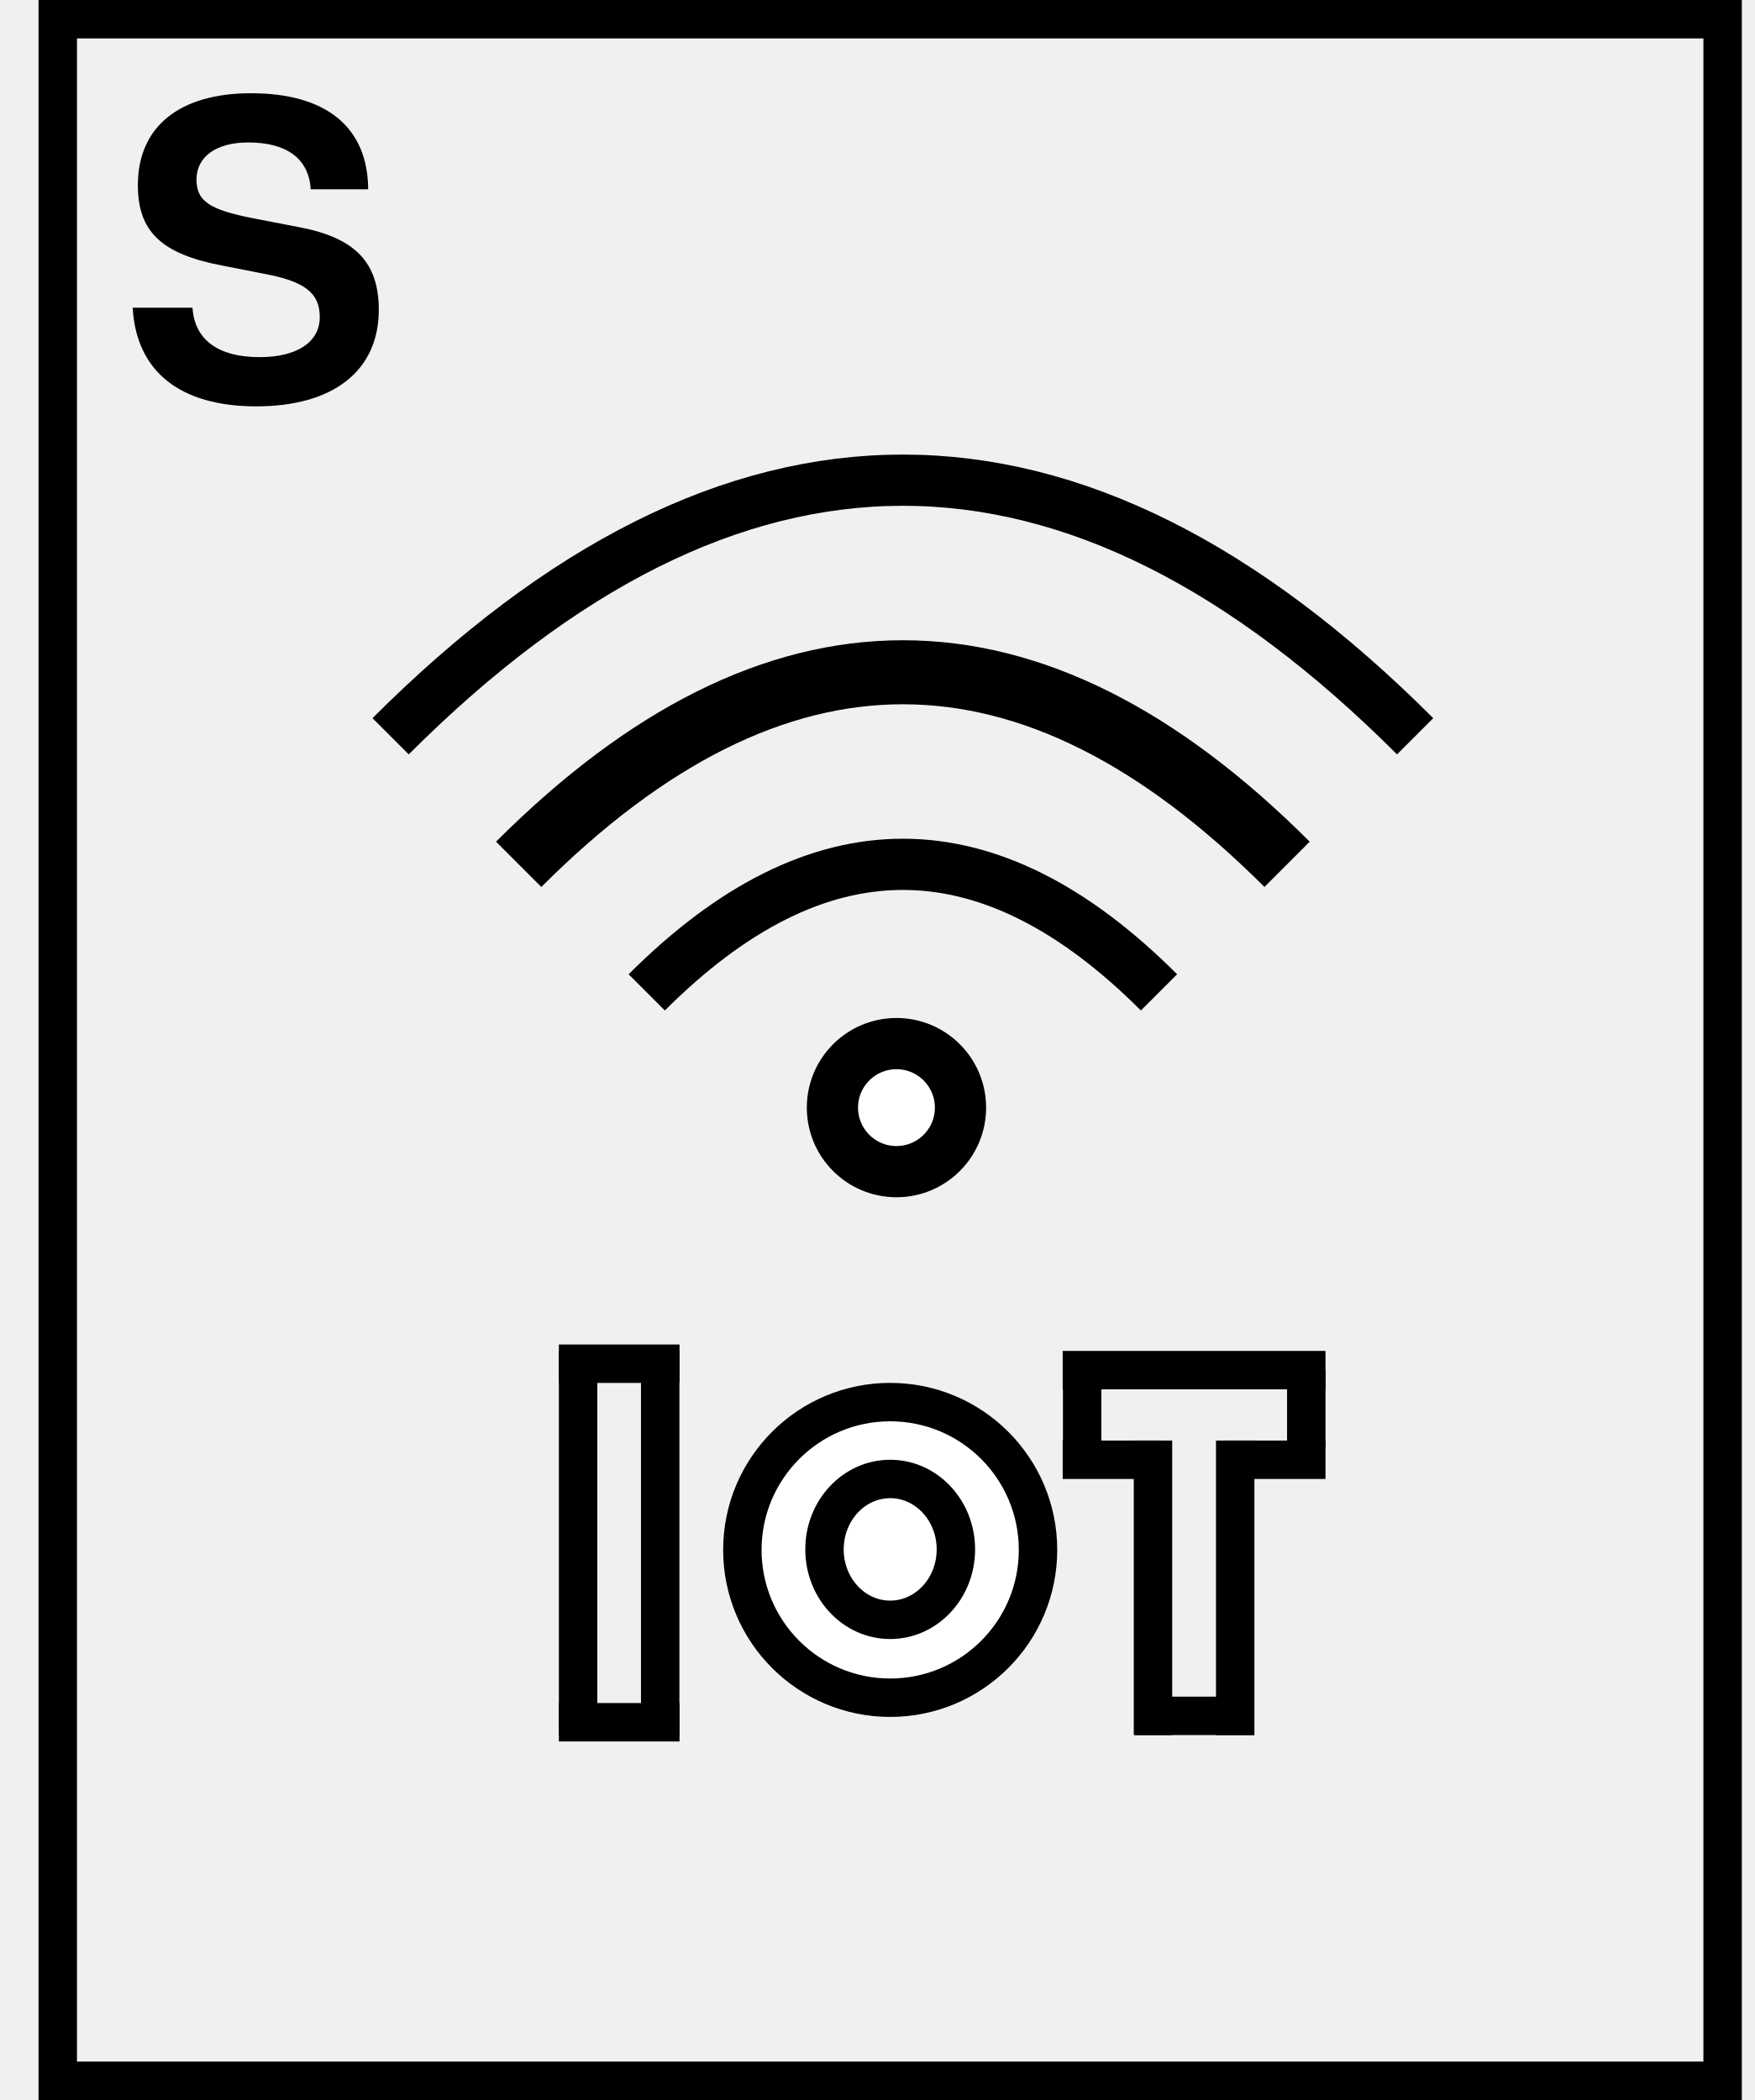
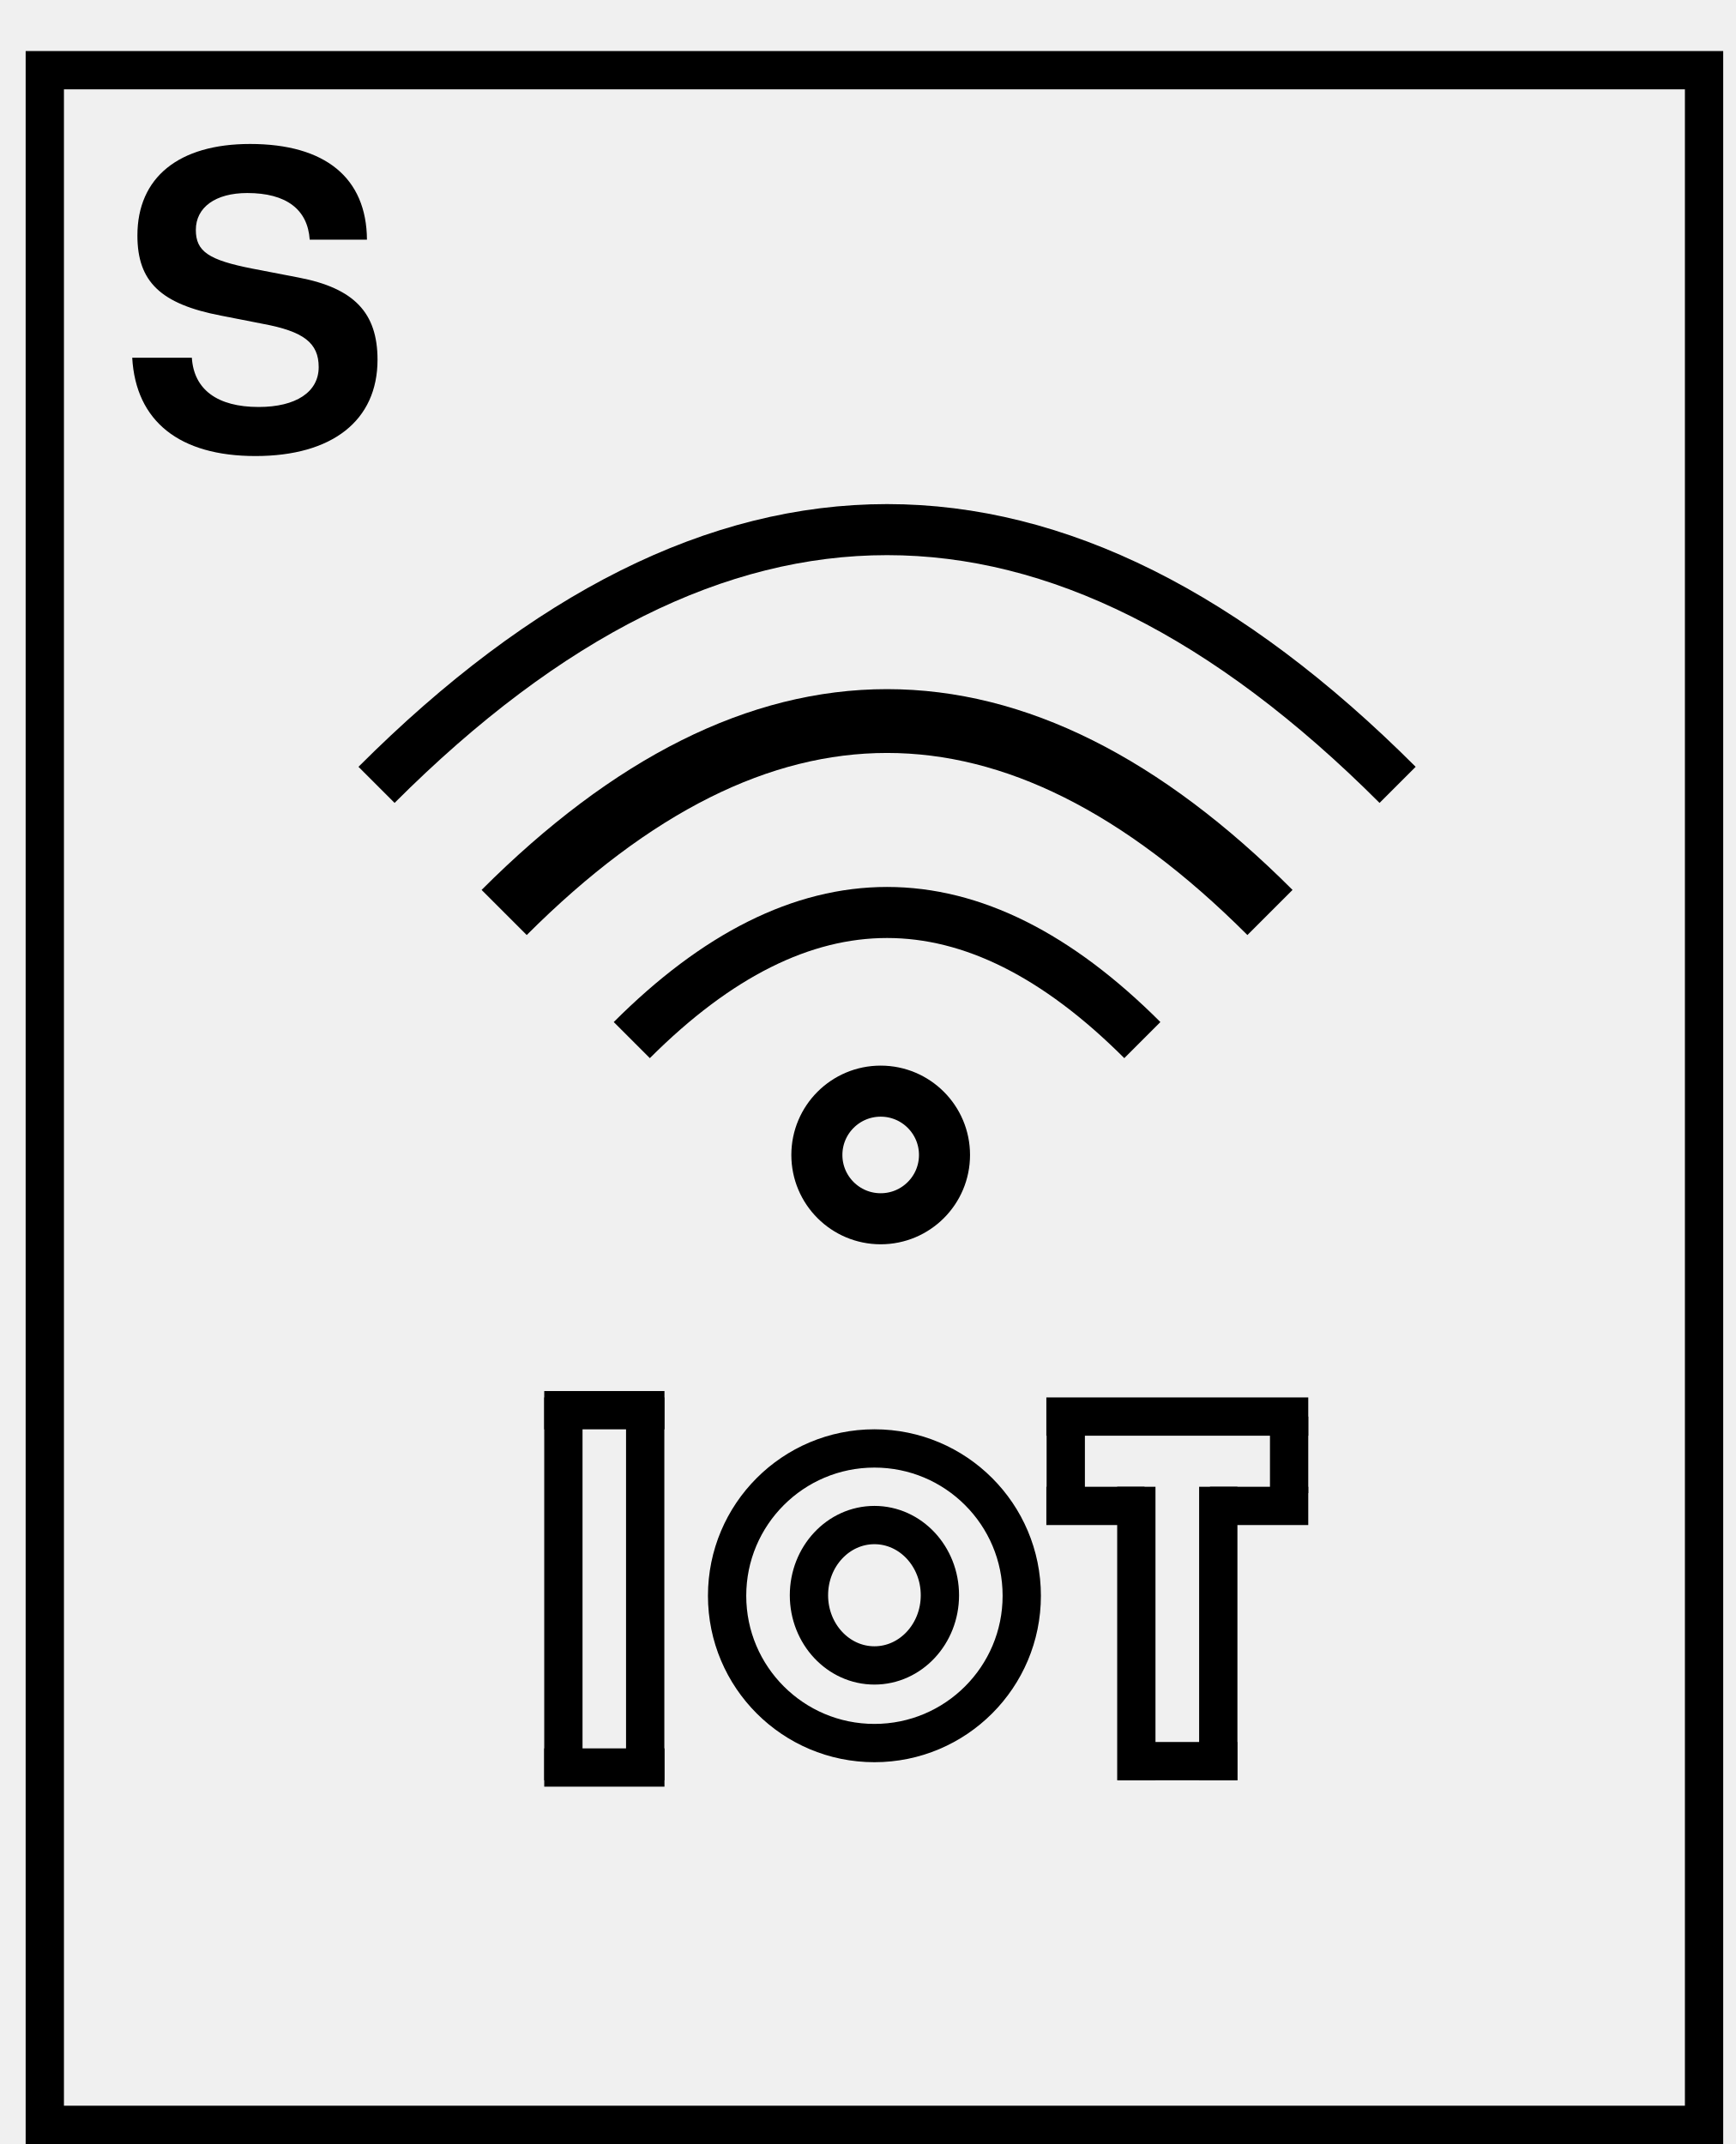
- <svg xmlns="http://www.w3.org/2000/svg" xmlns:xlink="http://www.w3.org/1999/xlink" width="137px" height="164px" viewBox="-0.5 -0.5 137 164" style="background-color: rgb(255, 255, 255);">
+ <svg xmlns="http://www.w3.org/2000/svg" version="1.1" width="136px" height="168px" viewBox="-0.5 -0.5 136 168" content="&lt;mxfile host=&quot;Electron&quot; modified=&quot;2021-08-23T11:02:38.635Z&quot; agent=&quot;5.0 (Windows NT 10.0; Win64; x64) AppleWebKit/537.36 (KHTML, like Gecko) draw.io/14.1.8 Chrome/87.0.428.88 Electron/11.1.1 Safari/537.36&quot; etag=&quot;CLzn0cyvTnfNsKGfcYFr&quot; version=&quot;14.1.8&quot; type=&quot;device&quot;&gt;&lt;diagram id=&quot;_8Q-YK4F8UMBvromZNWZ&quot; name=&quot;Seite-1&quot;&gt;7VrbjqM4EP2aPLaFr5DHSfdcXkYzUmu1z2xwBzQER8S5zdev3ZirSULo4MlK+9JqCrsozjmusovM8PP6+DUPN/F3EfF0hrzoOMMvM4R8PFd/teFUGKiPCsMqT6LCBGvDa/KbG6NnrLsk4tvWQClEKpNN27gUWcaXsmUL81wc2sPeRNp+6iZcccvwugxT2/p3Esm4sAbIr+3feLKKyydDZl54HZaDzZts4zASh4YJf57h51wIWfy3Pj7zVGNX4lLM+3LmbhVYzjM5ZEK8Oi6+Pf0Qv07f32K6z+bJX/CJsMLNPkx35o1NtPJUQpCLXRZx7cWb4cWbyKShScWAF1uZi18VNliPSNL0WaQiV9eZyNTIhR2rCX/Pc8mPDZOJ/SsXay7zkxpi7iJGgGdmGS0hjxbXh5oZiA3ccZMVVirCqGFVua8BU/8YzG7Bz7fwe7UAVG+oAlmEabLKlGWpQOAKnIV++URJ7ZO5sU6iSM9Z5Hyb/A7/eZ+vMd+IJJPvodPFjL5oXzsptgULsE0KRuW1CaBHKCPA7yLvWciTHuBL2/1xD67rdqWEuxn+8lUOMcC3lmkfKLjMUSUopZ8GKIgAasPik6lgmQ+FRYlMyFAmQgtv7lkLGcLeZXuZjA9D+oQ6kNoyYz0yQ1PJjHrX8Vzu8v17dtSI8Sz6pKtOnfpiuU7rm18SHcCLjTe5AW5DMo9apcsGtYEa7UGttOU8VULYtwteH5TmCT91NmrkhjZl3SW/Fbt8yc2cZnnquGGX3cgwX3FpuVFgh6fGMJMpbwz2XEykV421oIqn1/KqsP+A4sr0NLni6H9WcZ28i0cqzr/s5k6KIy5Eg/5PU2dF0yklt6ok6K9I06ikfMqTk1SDr6tGuVEnLS2QQ5xI/roJl/rOQZ312qIJt5vi+PWWHLXMrC2praNB54TbNhxnNxaw2ocZhBmxdhawR3xwsp0FmRJ8V4cyDH1AmDrkq2MXwcQP2hkVYgtkhIEXsDllFMH3eTbmZ4bcnwI6gIJLidJG+SykV5NgCSgJQFChqTZFrFOj5hai6lzcGB+U/YfWeYPeWmIxmQOKC3+aCETacZRtnVuz6TW/kA1Kr3dLgQPaH+4l4APWXAB/SAGUgjnpLsIP83/Rq2v27ebNw7MfuFr/AYAdyn1Ax5KuqkQ3gVjepiZ7QMfIPdkeoLRBXRskFFQgTc83ApVDLb32bknX+dHkewA2dgjXPU8thAE9MudCoAwgxs6VfZdCUAm64dS/mwxYN9e75p0N6OU5551hgBqrDnVoZ85oZxB0FyYbz7XtzHPN9oA+mvt0r9YWDmru8B+ju1uOP0C25co51egRqcYAQusMWzHtPUxht9gan9GdEz+kgeWaeK+zHJyd1zwCGKn9tqMYfV676NWbu+V7SM/MOd8I+PBsB8wZ+xACj57bto1m/6JX1+w/YrvuMvuw5/P1NGtfVRtiZfaxpCN1KGWXnU3N9SP25a6sdFedmT6ucXBHrrvOpuZ6SBdu6JcQZx8+EAZBd7XbuV5ticqa2fqqdPvP0dRl/VPBAvr695b4878=&lt;/diagram&gt;&lt;/mxfile&gt;" style="background-color: rgb(255, 255, 255);">
  <defs />
  <g>
-     <rect x="4.01" y="1" width="130" height="161" fill="none" stroke="#000000" stroke-width="3" />
-     <rect x="0" y="1" width="40" height="40" fill="none" stroke="none" />
-     <g transform="translate(-0.5 -0.5)">
-       <switch>
-         <text x="20" y="31" fill="#000000" font-family="Helvetica" font-size="32px" text-anchor="middle" font-weight="bold">S</text>
-       </switch>
+     <rect x="3.01" y="5" width="130" height="161" fill="none" stroke="#000000" stroke-width="3" pointer-events="all" />
+     <rect x="0" y="0" width="40" height="40" fill="none" stroke="none" pointer-events="all" />
+     <g fill="#000000" font-family="Helvetica" font-weight="bold" text-anchor="middle" font-size="32px">
+       <text x="19.5" y="34.5">S</text>
    </g>
-     <path d="M 50 77 Q 70 57 90 77" fill="none" stroke="#000000" stroke-width="4" stroke-miterlimit="10" />
-     <path d="M 40 67 Q 70 37 100 67" fill="none" stroke="#000000" stroke-width="5" stroke-miterlimit="10" />
-     <path d="M 30 57 Q 70 17 110 57" fill="none" stroke="#000000" stroke-width="4" stroke-miterlimit="10" />
-     <ellipse cx="69.5" cy="86" rx="5" ry="5" fill="#ffffff" stroke="#000000" stroke-width="4" />
-     <ellipse cx="69.01" cy="120.54" rx="11.543" ry="11.543" fill="#ffffff" stroke="#000000" stroke-width="3" />
-     <path d="M 89.53 135 L 89.53 112" fill="none" stroke="#000000" stroke-width="3" stroke-miterlimit="10" />
-     <path d="M 95.95 135 L 95.95 112" fill="none" stroke="#000000" stroke-width="3" stroke-miterlimit="10" />
-     <path d="M 88.1 133.5 L 97.44 133.5" fill="none" stroke="#000000" stroke-width="3" stroke-miterlimit="10" />
-     <path d="M 82.48 113.5 L 90.17 113.5" fill="none" stroke="#000000" stroke-width="3" stroke-miterlimit="10" />
-     <path d="M 95.3 113.5 L 103 113.5" fill="none" stroke="#000000" stroke-width="3" stroke-miterlimit="10" />
-     <path d="M 101.5 112.5 L 101.5 106.5" fill="none" stroke="#000000" stroke-width="3" stroke-miterlimit="10" />
-     <path d="M 84 112.5 L 84 106.5" fill="none" stroke="#000000" stroke-width="3" stroke-miterlimit="10" />
-     <path d="M 82.48 106.5 L 103 106.5" fill="none" stroke="#000000" stroke-width="3" stroke-miterlimit="10" />
-     <path d="M 44.64 135 L 44.64 105" fill="none" stroke="#000000" stroke-width="3" stroke-miterlimit="10" />
-     <path d="M 51.05 135 L 51.05 105" fill="none" stroke="#000000" stroke-width="3" stroke-miterlimit="10" />
-     <path d="M 43.14 106 L 52.56 106" fill="none" stroke="#000000" stroke-width="3" stroke-miterlimit="10" />
-     <path d="M 43.14 134 L 52.56 134" fill="none" stroke="#000000" stroke-width="3" stroke-miterlimit="10" />
-     <ellipse cx="69.01" cy="120.5" rx="5.13" ry="5.5" fill="#ffffff" stroke="#000000" stroke-width="3" />
+     <path d="M 49 81 Q 69 61 89 81" fill="none" stroke="#000000" stroke-width="4" stroke-miterlimit="10" pointer-events="stroke" />
+     <path d="M 39 71 Q 69 41 99 71" fill="none" stroke="#000000" stroke-width="5" stroke-miterlimit="10" pointer-events="stroke" />
+     <path d="M 29 61 Q 69 21 109 61" fill="none" stroke="#000000" stroke-width="4" stroke-miterlimit="10" pointer-events="stroke" />
+     <ellipse cx="68.5" cy="90" rx="5" ry="5" fill="none" stroke="#000000" stroke-width="4" pointer-events="all" />
+     <ellipse cx="68.01" cy="124.54" rx="11.543" ry="11.543" fill="none" stroke="#000000" stroke-width="3" pointer-events="all" />
+     <path d="M 88.53 139 L 88.53 116" fill="none" stroke="#000000" stroke-width="3" stroke-miterlimit="10" pointer-events="stroke" />
+     <path d="M 94.95 139 L 94.95 116" fill="none" stroke="#000000" stroke-width="3" stroke-miterlimit="10" pointer-events="stroke" />
+     <path d="M 87.1 137.5 L 96.44 137.5" fill="none" stroke="#000000" stroke-width="3" stroke-miterlimit="10" pointer-events="stroke" />
+     <path d="M 81.48 117.5 L 89.17 117.5" fill="none" stroke="#000000" stroke-width="3" stroke-miterlimit="10" pointer-events="stroke" />
+     <path d="M 94.3 117.5 L 102 117.5" fill="none" stroke="#000000" stroke-width="3" stroke-miterlimit="10" pointer-events="stroke" />
+     <path d="M 100.5 116.5 L 100.5 110.5" fill="none" stroke="#000000" stroke-width="3" stroke-miterlimit="10" pointer-events="stroke" />
+     <path d="M 83 116.5 L 83 110.5" fill="none" stroke="#000000" stroke-width="3" stroke-miterlimit="10" pointer-events="stroke" />
+     <path d="M 81.48 110.5 L 102 110.5" fill="none" stroke="#000000" stroke-width="3" stroke-miterlimit="10" pointer-events="stroke" />
+     <path d="M 43.64 139 L 43.64 109" fill="none" stroke="#000000" stroke-width="3" stroke-miterlimit="10" pointer-events="stroke" />
+     <path d="M 50.05 139 L 50.05 109" fill="none" stroke="#000000" stroke-width="3" stroke-miterlimit="10" pointer-events="stroke" />
+     <path d="M 42.14 110 L 51.56 110" fill="none" stroke="#000000" stroke-width="3" stroke-miterlimit="10" pointer-events="stroke" />
+     <path d="M 42.14 138 L 51.56 138" fill="none" stroke="#000000" stroke-width="3" stroke-miterlimit="10" pointer-events="stroke" />
+     <ellipse cx="68.01" cy="124.5" rx="5.13" ry="5.5" fill="none" stroke="#000000" stroke-width="3" pointer-events="all" />
  </g>
-   <switch>
-     <g />
-     <a transform="translate(0,-5)" xlink:href="https://www.diagrams.net/doc/faq/svg-export-text-problems">
-       <text text-anchor="middle" font-size="10px" x="50%" y="100%">Viewer does not support full SVG 1.1</text>
-     </a>
-   </switch>
</svg>
